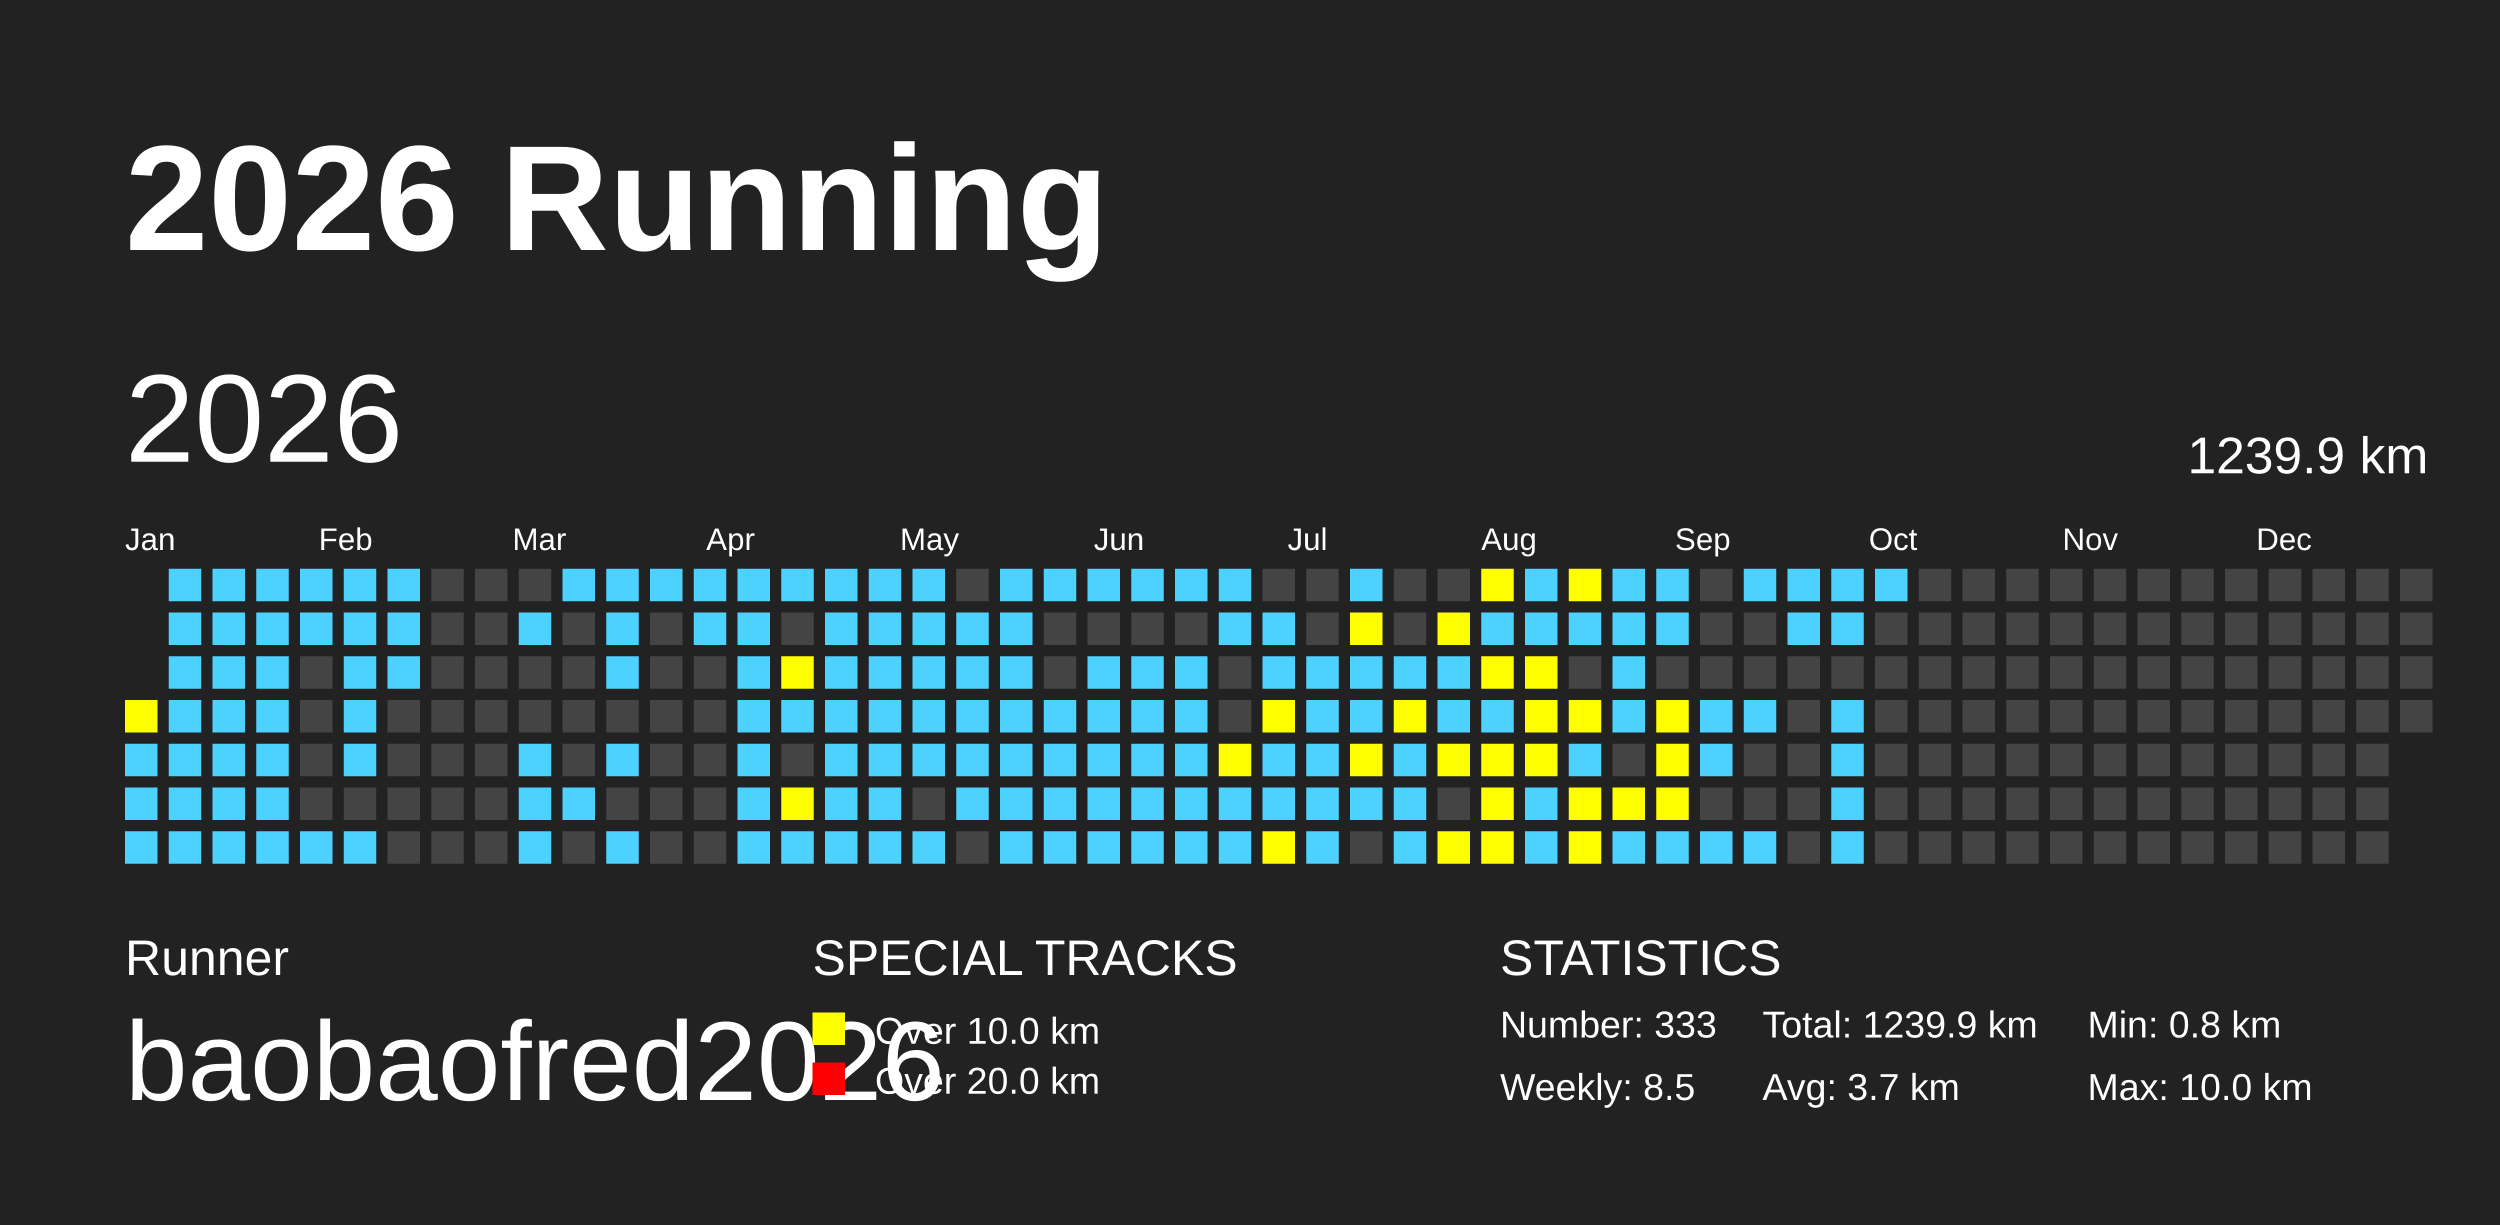
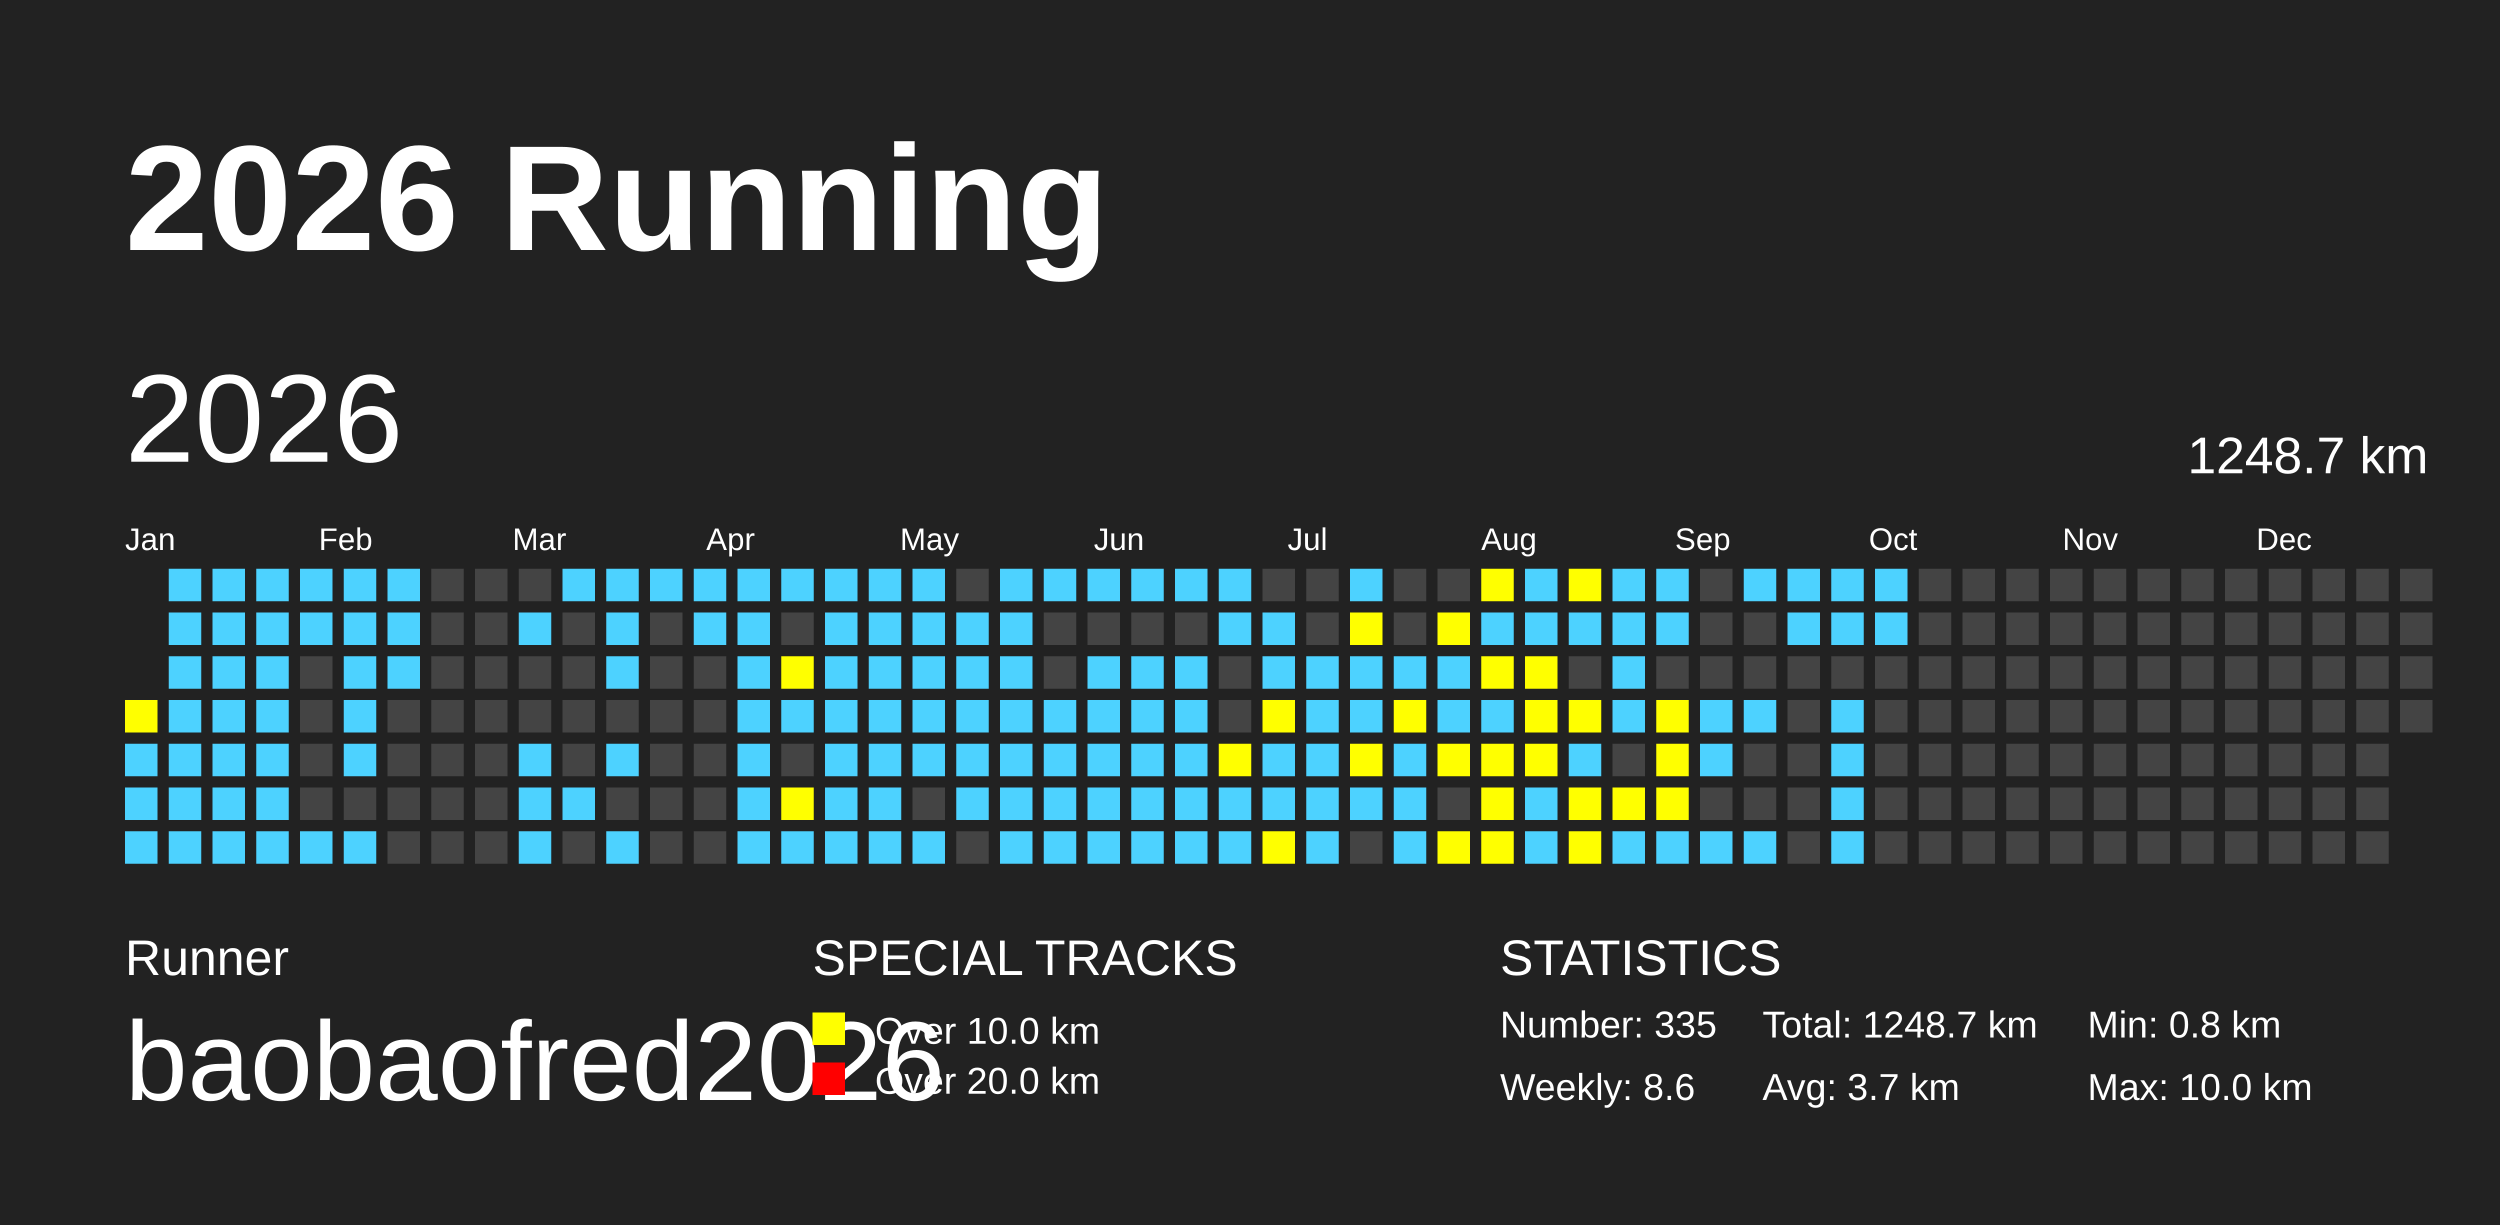
<svg xmlns="http://www.w3.org/2000/svg" baseProfile="full" height="98mm" version="1.1" viewBox="0,0,200,98" width="200mm">
  <defs />
  <rect fill="#222222" height="98" width="200" x="0" y="0" />
  <text fill="#FFFFFF" style="font-size:12px; font-family:Arial; font-weight:bold;" x="10" y="20">2026 Running</text>
  <text fill="#FFFFFF" style="font-size:4px; font-family:Arial" x="10" y="78">Runner</text>
  <text fill="#FFFFFF" style="font-size:9px; font-family:Arial" x="10" y="88">baobaofred2026</text>
  <text fill="#FFFFFF" style="font-size:4px; font-family:Arial" x="65" y="78">SPECIAL TRACKS</text>
  <rect fill="yellow" height="2.6" width="2.6" x="65" y="81" />
  <text fill="#FFFFFF" style="font-size:3px; font-family:Arial" x="70" y="83.5">Over 10.0 km</text>
  <rect fill="red" height="2.6" width="2.6" x="65" y="85" />
  <text fill="#FFFFFF" style="font-size:3px; font-family:Arial" x="70" y="87.5">Over 20.0 km</text>
  <text fill="#FFFFFF" style="font-size:4px; font-family:Arial" x="120" y="78">STATISTICS</text>
-   <text fill="#FFFFFF" style="font-size:3px; font-family:Arial" x="120" y="83">Number: 333</text>
-   <text fill="#FFFFFF" style="font-size:3px; font-family:Arial" x="120" y="88">Weekly: 8.5</text>
-   <text fill="#FFFFFF" style="font-size:3px; font-family:Arial" x="141" y="83">Total: 1239.9 km</text>
+   <text fill="#FFFFFF" style="font-size:3px; font-family:Arial" x="120" y="83">Number: 335</text>
+   <text fill="#FFFFFF" style="font-size:3px; font-family:Arial" x="120" y="88">Weekly: 8.6</text>
+   <text fill="#FFFFFF" style="font-size:3px; font-family:Arial" x="141" y="83">Total: 1248.7 km</text>
  <text fill="#FFFFFF" style="font-size:3px; font-family:Arial" x="141" y="88">Avg: 3.7 km</text>
  <text fill="#FFFFFF" style="font-size:3px; font-family:Arial" x="167" y="83">Min: 0.8 km</text>
  <text fill="#FFFFFF" style="font-size:3px; font-family:Arial" x="167" y="88">Max: 10.0 km</text>
  <text dominant-baseline="hanging" fill="#FFFFFF" style="font-size:10.0px; font-family:Arial;" x="10" y="30">2026</text>
-   <text dominant-baseline="hanging" fill="#FFFFFF" style="font-size:4.125px; font-family:Arial;" x="175" y="35">1239.9 km</text>
+   <text dominant-baseline="hanging" fill="#FFFFFF" style="font-size:4.125px; font-family:Arial;" x="175" y="35">1248.7 km</text>
  <text fill="#FFFFFF" style="font-size:2.5px; font-family:Arial" x="10.0" y="44">Jan</text>
  <text fill="#FFFFFF" style="font-size:2.5px; font-family:Arial" x="25.5" y="44">Feb</text>
  <text fill="#FFFFFF" style="font-size:2.5px; font-family:Arial" x="41.0" y="44">Mar</text>
  <text fill="#FFFFFF" style="font-size:2.5px; font-family:Arial" x="56.5" y="44">Apr</text>
  <text fill="#FFFFFF" style="font-size:2.5px; font-family:Arial" x="72.0" y="44">May</text>
  <text fill="#FFFFFF" style="font-size:2.5px; font-family:Arial" x="87.5" y="44">Jun</text>
  <text fill="#FFFFFF" style="font-size:2.5px; font-family:Arial" x="103.0" y="44">Jul</text>
  <text fill="#FFFFFF" style="font-size:2.5px; font-family:Arial" x="118.5" y="44">Aug</text>
  <text fill="#FFFFFF" style="font-size:2.5px; font-family:Arial" x="134.0" y="44">Sep</text>
  <text fill="#FFFFFF" style="font-size:2.5px; font-family:Arial" x="149.5" y="44">Oct</text>
  <text fill="#FFFFFF" style="font-size:2.5px; font-family:Arial" x="165.0" y="44">Nov</text>
  <text fill="#FFFFFF" style="font-size:2.5px; font-family:Arial" x="180.5" y="44">Dec</text>
  <rect fill="yellow" height="2.6" width="2.6" x="10.0" y="56.0" />
  <rect fill="#4DD2FF" height="2.6" width="2.6" x="10.0" y="59.5" />
  <rect fill="#4DD2FF" height="2.6" width="2.6" x="10.0" y="63.0" />
  <rect fill="#4DD2FF" height="2.6" width="2.6" x="10.0" y="66.5" />
  <rect fill="#4DD2FF" height="2.6" width="2.6" x="13.5" y="45.5" />
  <rect fill="#4DD2FF" height="2.6" width="2.6" x="13.5" y="49.0" />
  <rect fill="#4DD2FF" height="2.6" width="2.6" x="13.5" y="52.5" />
  <rect fill="#4DD2FF" height="2.6" width="2.6" x="13.5" y="56.0" />
  <rect fill="#4DD2FF" height="2.6" width="2.6" x="13.5" y="59.5" />
  <rect fill="#4DD2FF" height="2.6" width="2.6" x="13.5" y="63.0" />
  <rect fill="#4DD2FF" height="2.6" width="2.6" x="13.5" y="66.5" />
  <rect fill="#4DD2FF" height="2.6" width="2.6" x="17.0" y="45.5" />
  <rect fill="#4DD2FF" height="2.6" width="2.6" x="17.0" y="49.0" />
  <rect fill="#4DD2FF" height="2.6" width="2.6" x="17.0" y="52.5" />
  <rect fill="#4DD2FF" height="2.6" width="2.6" x="17.0" y="56.0" />
  <rect fill="#4DD2FF" height="2.6" width="2.6" x="17.0" y="59.5" />
  <rect fill="#4DD2FF" height="2.6" width="2.6" x="17.0" y="63.0" />
  <rect fill="#4DD2FF" height="2.6" width="2.6" x="17.0" y="66.5" />
  <rect fill="#4DD2FF" height="2.6" width="2.6" x="20.5" y="45.5" />
  <rect fill="#4DD2FF" height="2.6" width="2.6" x="20.5" y="49.0" />
  <rect fill="#4DD2FF" height="2.6" width="2.6" x="20.5" y="52.5" />
  <rect fill="#4DD2FF" height="2.6" width="2.6" x="20.5" y="56.0" />
  <rect fill="#4DD2FF" height="2.6" width="2.6" x="20.5" y="59.5" />
  <rect fill="#4DD2FF" height="2.6" width="2.6" x="20.5" y="63.0" />
  <rect fill="#4DD2FF" height="2.6" width="2.6" x="20.5" y="66.5" />
  <rect fill="#4DD2FF" height="2.6" width="2.6" x="24.0" y="45.5" />
  <rect fill="#4DD2FF" height="2.6" width="2.6" x="24.0" y="49.0" />
  <rect fill="#444444" height="2.6" width="2.6" x="24.0" y="52.5" />
  <rect fill="#444444" height="2.6" width="2.6" x="24.0" y="56.0" />
  <rect fill="#444444" height="2.6" width="2.6" x="24.0" y="59.5" />
  <rect fill="#444444" height="2.6" width="2.6" x="24.0" y="63.0" />
  <rect fill="#4DD2FF" height="2.6" width="2.6" x="24.0" y="66.5" />
  <rect fill="#4DD2FF" height="2.6" width="2.6" x="27.5" y="45.5" />
  <rect fill="#4DD2FF" height="2.6" width="2.6" x="27.5" y="49.0" />
  <rect fill="#4DD2FF" height="2.6" width="2.6" x="27.5" y="52.5" />
  <rect fill="#4DD2FF" height="2.6" width="2.6" x="27.5" y="56.0" />
  <rect fill="#4DD2FF" height="2.6" width="2.6" x="27.5" y="59.5" />
  <rect fill="#444444" height="2.6" width="2.6" x="27.5" y="63.0" />
  <rect fill="#4DD2FF" height="2.6" width="2.6" x="27.5" y="66.5" />
  <rect fill="#4DD2FF" height="2.6" width="2.6" x="31.0" y="45.5" />
  <rect fill="#4DD2FF" height="2.6" width="2.6" x="31.0" y="49.0" />
  <rect fill="#4DD2FF" height="2.6" width="2.6" x="31.0" y="52.5" />
  <rect fill="#444444" height="2.6" width="2.6" x="31.0" y="56.0" />
  <rect fill="#444444" height="2.6" width="2.6" x="31.0" y="59.5" />
  <rect fill="#444444" height="2.6" width="2.6" x="31.0" y="63.0" />
  <rect fill="#444444" height="2.6" width="2.6" x="31.0" y="66.5" />
  <rect fill="#444444" height="2.6" width="2.6" x="34.5" y="45.5" />
  <rect fill="#444444" height="2.6" width="2.6" x="34.5" y="49.0" />
  <rect fill="#444444" height="2.6" width="2.6" x="34.5" y="52.5" />
  <rect fill="#444444" height="2.6" width="2.6" x="34.5" y="56.0" />
  <rect fill="#444444" height="2.6" width="2.6" x="34.5" y="59.5" />
  <rect fill="#444444" height="2.6" width="2.6" x="34.5" y="63.0" />
  <rect fill="#444444" height="2.6" width="2.6" x="34.5" y="66.5" />
  <rect fill="#444444" height="2.6" width="2.6" x="38.0" y="45.5" />
  <rect fill="#444444" height="2.6" width="2.6" x="38.0" y="49.0" />
  <rect fill="#444444" height="2.6" width="2.6" x="38.0" y="52.5" />
  <rect fill="#444444" height="2.6" width="2.6" x="38.0" y="56.0" />
  <rect fill="#444444" height="2.6" width="2.6" x="38.0" y="59.5" />
  <rect fill="#444444" height="2.6" width="2.6" x="38.0" y="63.0" />
  <rect fill="#444444" height="2.6" width="2.6" x="38.0" y="66.5" />
  <rect fill="#444444" height="2.6" width="2.6" x="41.5" y="45.5" />
  <rect fill="#4DD2FF" height="2.6" width="2.6" x="41.5" y="49.0" />
  <rect fill="#444444" height="2.6" width="2.6" x="41.5" y="52.5" />
  <rect fill="#444444" height="2.6" width="2.6" x="41.5" y="56.0" />
  <rect fill="#4DD2FF" height="2.6" width="2.6" x="41.5" y="59.5" />
  <rect fill="#4DD2FF" height="2.6" width="2.6" x="41.5" y="63.0" />
  <rect fill="#4DD2FF" height="2.6" width="2.6" x="41.5" y="66.5" />
  <rect fill="#4DD2FF" height="2.6" width="2.6" x="45.0" y="45.5" />
  <rect fill="#444444" height="2.6" width="2.6" x="45.0" y="49.0" />
  <rect fill="#444444" height="2.6" width="2.6" x="45.0" y="52.5" />
  <rect fill="#444444" height="2.6" width="2.6" x="45.0" y="56.0" />
  <rect fill="#444444" height="2.6" width="2.6" x="45.0" y="59.5" />
  <rect fill="#4DD2FF" height="2.6" width="2.6" x="45.0" y="63.0" />
  <rect fill="#444444" height="2.6" width="2.6" x="45.0" y="66.5" />
  <rect fill="#4DD2FF" height="2.6" width="2.6" x="48.5" y="45.5" />
  <rect fill="#4DD2FF" height="2.6" width="2.6" x="48.5" y="49.0" />
  <rect fill="#4DD2FF" height="2.6" width="2.6" x="48.5" y="52.5" />
  <rect fill="#444444" height="2.6" width="2.6" x="48.5" y="56.0" />
  <rect fill="#4DD2FF" height="2.6" width="2.6" x="48.5" y="59.5" />
  <rect fill="#444444" height="2.6" width="2.6" x="48.5" y="63.0" />
  <rect fill="#4DD2FF" height="2.6" width="2.6" x="48.5" y="66.5" />
  <rect fill="#4DD2FF" height="2.6" width="2.6" x="52.0" y="45.5" />
  <rect fill="#444444" height="2.6" width="2.6" x="52.0" y="49.0" />
  <rect fill="#444444" height="2.6" width="2.6" x="52.0" y="52.5" />
  <rect fill="#444444" height="2.6" width="2.6" x="52.0" y="56.0" />
  <rect fill="#444444" height="2.6" width="2.6" x="52.0" y="59.5" />
  <rect fill="#444444" height="2.6" width="2.6" x="52.0" y="63.0" />
  <rect fill="#444444" height="2.6" width="2.6" x="52.0" y="66.5" />
  <rect fill="#4DD2FF" height="2.6" width="2.6" x="55.5" y="45.5" />
  <rect fill="#4DD2FF" height="2.6" width="2.6" x="55.5" y="49.0" />
  <rect fill="#444444" height="2.6" width="2.6" x="55.5" y="52.5" />
  <rect fill="#444444" height="2.6" width="2.6" x="55.5" y="56.0" />
  <rect fill="#444444" height="2.6" width="2.6" x="55.5" y="59.5" />
  <rect fill="#444444" height="2.6" width="2.6" x="55.5" y="63.0" />
  <rect fill="#444444" height="2.6" width="2.6" x="55.5" y="66.5" />
  <rect fill="#4DD2FF" height="2.6" width="2.6" x="59.0" y="45.5" />
  <rect fill="#4DD2FF" height="2.6" width="2.6" x="59.0" y="49.0" />
  <rect fill="#4DD2FF" height="2.6" width="2.6" x="59.0" y="52.5" />
  <rect fill="#4DD2FF" height="2.6" width="2.6" x="59.0" y="56.0" />
  <rect fill="#4DD2FF" height="2.6" width="2.6" x="59.0" y="59.5" />
  <rect fill="#4DD2FF" height="2.6" width="2.6" x="59.0" y="63.0" />
  <rect fill="#4DD2FF" height="2.6" width="2.6" x="59.0" y="66.5" />
  <rect fill="#4DD2FF" height="2.6" width="2.6" x="62.5" y="45.5" />
  <rect fill="#444444" height="2.6" width="2.6" x="62.5" y="49.0" />
  <rect fill="yellow" height="2.6" width="2.6" x="62.5" y="52.5" />
  <rect fill="#4DD2FF" height="2.6" width="2.6" x="62.5" y="56.0" />
  <rect fill="#444444" height="2.6" width="2.6" x="62.5" y="59.5" />
  <rect fill="yellow" height="2.6" width="2.6" x="62.5" y="63.0" />
  <rect fill="#4DD2FF" height="2.6" width="2.6" x="62.5" y="66.5" />
  <rect fill="#4DD2FF" height="2.6" width="2.6" x="66.0" y="45.5" />
  <rect fill="#4DD2FF" height="2.6" width="2.6" x="66.0" y="49.0" />
  <rect fill="#4DD2FF" height="2.6" width="2.6" x="66.0" y="52.5" />
  <rect fill="#4DD2FF" height="2.6" width="2.6" x="66.0" y="56.0" />
  <rect fill="#4DD2FF" height="2.6" width="2.6" x="66.0" y="59.5" />
  <rect fill="#4DD2FF" height="2.6" width="2.6" x="66.0" y="63.0" />
  <rect fill="#4DD2FF" height="2.6" width="2.6" x="66.0" y="66.5" />
  <rect fill="#4DD2FF" height="2.6" width="2.6" x="69.5" y="45.5" />
  <rect fill="#4DD2FF" height="2.6" width="2.6" x="69.5" y="49.0" />
  <rect fill="#4DD2FF" height="2.6" width="2.6" x="69.5" y="52.5" />
  <rect fill="#4DD2FF" height="2.6" width="2.6" x="69.5" y="56.0" />
  <rect fill="#4DD2FF" height="2.6" width="2.6" x="69.5" y="59.5" />
  <rect fill="#4DD2FF" height="2.6" width="2.6" x="69.5" y="63.0" />
  <rect fill="#4DD2FF" height="2.6" width="2.6" x="69.5" y="66.5" />
  <rect fill="#4DD2FF" height="2.6" width="2.6" x="73.0" y="45.5" />
  <rect fill="#4DD2FF" height="2.6" width="2.6" x="73.0" y="49.0" />
  <rect fill="#4DD2FF" height="2.6" width="2.6" x="73.0" y="52.5" />
  <rect fill="#4DD2FF" height="2.6" width="2.6" x="73.0" y="56.0" />
  <rect fill="#4DD2FF" height="2.6" width="2.6" x="73.0" y="59.5" />
  <rect fill="#444444" height="2.6" width="2.6" x="73.0" y="63.0" />
  <rect fill="#4DD2FF" height="2.6" width="2.6" x="73.0" y="66.5" />
  <rect fill="#444444" height="2.6" width="2.6" x="76.5" y="45.5" />
  <rect fill="#4DD2FF" height="2.6" width="2.6" x="76.5" y="49.0" />
  <rect fill="#4DD2FF" height="2.6" width="2.6" x="76.5" y="52.5" />
  <rect fill="#4DD2FF" height="2.6" width="2.6" x="76.5" y="56.0" />
  <rect fill="#4DD2FF" height="2.6" width="2.6" x="76.5" y="59.5" />
  <rect fill="#4DD2FF" height="2.6" width="2.6" x="76.5" y="63.0" />
  <rect fill="#444444" height="2.6" width="2.6" x="76.5" y="66.5" />
  <rect fill="#4DD2FF" height="2.6" width="2.6" x="80.0" y="45.5" />
  <rect fill="#4DD2FF" height="2.6" width="2.6" x="80.0" y="49.0" />
  <rect fill="#4DD2FF" height="2.6" width="2.6" x="80.0" y="52.5" />
  <rect fill="#4DD2FF" height="2.6" width="2.6" x="80.0" y="56.0" />
  <rect fill="#4DD2FF" height="2.6" width="2.6" x="80.0" y="59.5" />
  <rect fill="#4DD2FF" height="2.6" width="2.6" x="80.0" y="63.0" />
  <rect fill="#4DD2FF" height="2.6" width="2.6" x="80.0" y="66.5" />
  <rect fill="#4DD2FF" height="2.6" width="2.6" x="83.5" y="45.5" />
  <rect fill="#444444" height="2.6" width="2.6" x="83.5" y="49.0" />
  <rect fill="#444444" height="2.6" width="2.6" x="83.5" y="52.5" />
  <rect fill="#4DD2FF" height="2.6" width="2.6" x="83.5" y="56.0" />
  <rect fill="#4DD2FF" height="2.6" width="2.6" x="83.5" y="59.5" />
  <rect fill="#4DD2FF" height="2.6" width="2.6" x="83.5" y="63.0" />
  <rect fill="#4DD2FF" height="2.6" width="2.6" x="83.5" y="66.5" />
  <rect fill="#4DD2FF" height="2.6" width="2.6" x="87.0" y="45.5" />
  <rect fill="#444444" height="2.6" width="2.6" x="87.0" y="49.0" />
  <rect fill="#4DD2FF" height="2.6" width="2.6" x="87.0" y="52.5" />
  <rect fill="#4DD2FF" height="2.6" width="2.6" x="87.0" y="56.0" />
  <rect fill="#4DD2FF" height="2.6" width="2.6" x="87.0" y="59.5" />
  <rect fill="#4DD2FF" height="2.6" width="2.6" x="87.0" y="63.0" />
  <rect fill="#4DD2FF" height="2.6" width="2.6" x="87.0" y="66.5" />
  <rect fill="#4DD2FF" height="2.6" width="2.6" x="90.5" y="45.5" />
  <rect fill="#444444" height="2.6" width="2.6" x="90.5" y="49.0" />
  <rect fill="#4DD2FF" height="2.6" width="2.6" x="90.5" y="52.5" />
  <rect fill="#4DD2FF" height="2.6" width="2.6" x="90.5" y="56.0" />
  <rect fill="#4DD2FF" height="2.6" width="2.6" x="90.5" y="59.5" />
  <rect fill="#4DD2FF" height="2.6" width="2.6" x="90.5" y="63.0" />
  <rect fill="#4DD2FF" height="2.6" width="2.6" x="90.5" y="66.5" />
  <rect fill="#4DD2FF" height="2.6" width="2.6" x="94.0" y="45.5" />
  <rect fill="#444444" height="2.6" width="2.6" x="94.0" y="49.0" />
  <rect fill="#4DD2FF" height="2.6" width="2.6" x="94.0" y="52.5" />
  <rect fill="#4DD2FF" height="2.6" width="2.6" x="94.0" y="56.0" />
  <rect fill="#4DD2FF" height="2.6" width="2.6" x="94.0" y="59.5" />
  <rect fill="#4DD2FF" height="2.6" width="2.6" x="94.0" y="63.0" />
  <rect fill="#4DD2FF" height="2.6" width="2.6" x="94.0" y="66.5" />
  <rect fill="#4DD2FF" height="2.6" width="2.6" x="97.5" y="45.5" />
  <rect fill="#4DD2FF" height="2.6" width="2.6" x="97.5" y="49.0" />
  <rect fill="#444444" height="2.6" width="2.6" x="97.5" y="52.5" />
  <rect fill="#444444" height="2.6" width="2.6" x="97.5" y="56.0" />
  <rect fill="yellow" height="2.6" width="2.6" x="97.5" y="59.5" />
  <rect fill="#4DD2FF" height="2.6" width="2.6" x="97.5" y="63.0" />
  <rect fill="#4DD2FF" height="2.6" width="2.6" x="97.5" y="66.5" />
  <rect fill="#444444" height="2.6" width="2.6" x="101.0" y="45.5" />
  <rect fill="#4DD2FF" height="2.6" width="2.6" x="101.0" y="49.0" />
  <rect fill="#4DD2FF" height="2.6" width="2.6" x="101.0" y="52.5" />
  <rect fill="yellow" height="2.6" width="2.6" x="101.0" y="56.0" />
  <rect fill="#4DD2FF" height="2.6" width="2.6" x="101.0" y="59.5" />
  <rect fill="#4DD2FF" height="2.6" width="2.6" x="101.0" y="63.0" />
  <rect fill="yellow" height="2.6" width="2.6" x="101.0" y="66.5" />
  <rect fill="#444444" height="2.6" width="2.6" x="104.5" y="45.5" />
  <rect fill="#444444" height="2.6" width="2.6" x="104.5" y="49.0" />
  <rect fill="#4DD2FF" height="2.6" width="2.6" x="104.5" y="52.5" />
  <rect fill="#4DD2FF" height="2.6" width="2.6" x="104.5" y="56.0" />
  <rect fill="#4DD2FF" height="2.6" width="2.6" x="104.5" y="59.5" />
  <rect fill="#4DD2FF" height="2.6" width="2.6" x="104.5" y="63.0" />
  <rect fill="#4DD2FF" height="2.6" width="2.6" x="104.5" y="66.5" />
  <rect fill="#4DD2FF" height="2.6" width="2.6" x="108.0" y="45.5" />
  <rect fill="yellow" height="2.6" width="2.6" x="108.0" y="49.0" />
  <rect fill="#4DD2FF" height="2.6" width="2.6" x="108.0" y="52.5" />
  <rect fill="#4DD2FF" height="2.6" width="2.6" x="108.0" y="56.0" />
  <rect fill="yellow" height="2.6" width="2.6" x="108.0" y="59.5" />
  <rect fill="#4DD2FF" height="2.6" width="2.6" x="108.0" y="63.0" />
  <rect fill="#444444" height="2.6" width="2.6" x="108.0" y="66.5" />
  <rect fill="#444444" height="2.6" width="2.6" x="111.5" y="45.5" />
  <rect fill="#444444" height="2.6" width="2.6" x="111.5" y="49.0" />
  <rect fill="#4DD2FF" height="2.6" width="2.6" x="111.5" y="52.5" />
  <rect fill="yellow" height="2.6" width="2.6" x="111.5" y="56.0" />
  <rect fill="#4DD2FF" height="2.6" width="2.6" x="111.5" y="59.5" />
  <rect fill="#4DD2FF" height="2.6" width="2.6" x="111.5" y="63.0" />
  <rect fill="#4DD2FF" height="2.6" width="2.6" x="111.5" y="66.5" />
  <rect fill="#444444" height="2.6" width="2.6" x="115.0" y="45.5" />
  <rect fill="yellow" height="2.6" width="2.6" x="115.0" y="49.0" />
  <rect fill="#4DD2FF" height="2.6" width="2.6" x="115.0" y="52.5" />
  <rect fill="#4DD2FF" height="2.6" width="2.6" x="115.0" y="56.0" />
  <rect fill="yellow" height="2.6" width="2.6" x="115.0" y="59.5" />
  <rect fill="#444444" height="2.6" width="2.6" x="115.0" y="63.0" />
  <rect fill="yellow" height="2.6" width="2.6" x="115.0" y="66.5" />
  <rect fill="yellow" height="2.6" width="2.6" x="118.5" y="45.5" />
  <rect fill="#4DD2FF" height="2.6" width="2.6" x="118.5" y="49.0" />
  <rect fill="yellow" height="2.6" width="2.6" x="118.5" y="52.5" />
  <rect fill="#4DD2FF" height="2.6" width="2.6" x="118.5" y="56.0" />
  <rect fill="yellow" height="2.6" width="2.6" x="118.5" y="59.5" />
  <rect fill="yellow" height="2.6" width="2.6" x="118.5" y="63.0" />
  <rect fill="yellow" height="2.6" width="2.6" x="118.5" y="66.5" />
  <rect fill="#4DD2FF" height="2.6" width="2.6" x="122.0" y="45.5" />
  <rect fill="#4DD2FF" height="2.6" width="2.6" x="122.0" y="49.0" />
  <rect fill="yellow" height="2.6" width="2.6" x="122.0" y="52.5" />
  <rect fill="yellow" height="2.6" width="2.6" x="122.0" y="56.0" />
  <rect fill="yellow" height="2.6" width="2.6" x="122.0" y="59.5" />
  <rect fill="#4DD2FF" height="2.6" width="2.6" x="122.0" y="63.0" />
  <rect fill="#4DD2FF" height="2.6" width="2.6" x="122.0" y="66.5" />
  <rect fill="yellow" height="2.6" width="2.6" x="125.5" y="45.5" />
  <rect fill="#4DD2FF" height="2.6" width="2.6" x="125.5" y="49.0" />
  <rect fill="#444444" height="2.6" width="2.6" x="125.5" y="52.5" />
  <rect fill="yellow" height="2.6" width="2.6" x="125.5" y="56.0" />
  <rect fill="#4DD2FF" height="2.6" width="2.6" x="125.5" y="59.5" />
  <rect fill="yellow" height="2.6" width="2.6" x="125.5" y="63.0" />
  <rect fill="yellow" height="2.6" width="2.6" x="125.5" y="66.5" />
  <rect fill="#4DD2FF" height="2.6" width="2.6" x="129.0" y="45.5" />
  <rect fill="#4DD2FF" height="2.6" width="2.6" x="129.0" y="49.0" />
  <rect fill="#4DD2FF" height="2.6" width="2.6" x="129.0" y="52.5" />
  <rect fill="#4DD2FF" height="2.6" width="2.6" x="129.0" y="56.0" />
  <rect fill="#444444" height="2.6" width="2.6" x="129.0" y="59.5" />
  <rect fill="yellow" height="2.6" width="2.6" x="129.0" y="63.0" />
  <rect fill="#4DD2FF" height="2.6" width="2.6" x="129.0" y="66.5" />
  <rect fill="#4DD2FF" height="2.6" width="2.6" x="132.5" y="45.5" />
  <rect fill="#4DD2FF" height="2.6" width="2.6" x="132.5" y="49.0" />
  <rect fill="#444444" height="2.6" width="2.6" x="132.5" y="52.5" />
  <rect fill="yellow" height="2.6" width="2.6" x="132.5" y="56.0" />
  <rect fill="yellow" height="2.6" width="2.6" x="132.5" y="59.5" />
  <rect fill="yellow" height="2.6" width="2.6" x="132.5" y="63.0" />
  <rect fill="#4DD2FF" height="2.6" width="2.6" x="132.5" y="66.5" />
  <rect fill="#444444" height="2.6" width="2.6" x="136.0" y="45.5" />
  <rect fill="#444444" height="2.6" width="2.6" x="136.0" y="49.0" />
  <rect fill="#444444" height="2.6" width="2.6" x="136.0" y="52.5" />
  <rect fill="#4DD2FF" height="2.6" width="2.6" x="136.0" y="56.0" />
  <rect fill="#4DD2FF" height="2.6" width="2.6" x="136.0" y="59.5" />
  <rect fill="#444444" height="2.6" width="2.6" x="136.0" y="63.0" />
  <rect fill="#4DD2FF" height="2.6" width="2.6" x="136.0" y="66.5" />
  <rect fill="#4DD2FF" height="2.6" width="2.6" x="139.5" y="45.5" />
  <rect fill="#444444" height="2.6" width="2.6" x="139.5" y="49.0" />
  <rect fill="#444444" height="2.6" width="2.6" x="139.5" y="52.5" />
  <rect fill="#4DD2FF" height="2.6" width="2.6" x="139.5" y="56.0" />
  <rect fill="#444444" height="2.6" width="2.6" x="139.5" y="59.5" />
  <rect fill="#444444" height="2.6" width="2.6" x="139.5" y="63.0" />
  <rect fill="#4DD2FF" height="2.6" width="2.6" x="139.5" y="66.5" />
  <rect fill="#4DD2FF" height="2.6" width="2.6" x="143.0" y="45.5" />
  <rect fill="#4DD2FF" height="2.6" width="2.6" x="143.0" y="49.0" />
  <rect fill="#444444" height="2.6" width="2.6" x="143.0" y="52.5" />
  <rect fill="#444444" height="2.6" width="2.6" x="143.0" y="56.0" />
  <rect fill="#444444" height="2.6" width="2.6" x="143.0" y="59.5" />
  <rect fill="#444444" height="2.6" width="2.6" x="143.0" y="63.0" />
  <rect fill="#444444" height="2.6" width="2.6" x="143.0" y="66.5" />
  <rect fill="#4DD2FF" height="2.6" width="2.6" x="146.5" y="45.5" />
  <rect fill="#4DD2FF" height="2.6" width="2.6" x="146.5" y="49.0" />
  <rect fill="#444444" height="2.6" width="2.6" x="146.5" y="52.5" />
  <rect fill="#4DD2FF" height="2.6" width="2.6" x="146.5" y="56.0" />
  <rect fill="#4DD2FF" height="2.6" width="2.6" x="146.5" y="59.5" />
  <rect fill="#4DD2FF" height="2.6" width="2.6" x="146.5" y="63.0" />
  <rect fill="#4DD2FF" height="2.6" width="2.6" x="146.5" y="66.5" />
  <rect fill="#4DD2FF" height="2.6" width="2.6" x="150.0" y="45.5" />
-   <rect fill="#444444" height="2.6" width="2.6" x="150.0" y="49.0" />
+   <rect fill="#4DD2FF" height="2.6" width="2.6" x="150.0" y="49.0" />
  <rect fill="#444444" height="2.6" width="2.6" x="150.0" y="52.5" />
  <rect fill="#444444" height="2.6" width="2.6" x="150.0" y="56.0" />
  <rect fill="#444444" height="2.6" width="2.6" x="150.0" y="59.5" />
  <rect fill="#444444" height="2.6" width="2.6" x="150.0" y="63.0" />
  <rect fill="#444444" height="2.6" width="2.6" x="150.0" y="66.5" />
  <rect fill="#444444" height="2.6" width="2.6" x="153.5" y="45.5" />
  <rect fill="#444444" height="2.6" width="2.6" x="153.5" y="49.0" />
  <rect fill="#444444" height="2.6" width="2.6" x="153.5" y="52.5" />
  <rect fill="#444444" height="2.6" width="2.6" x="153.5" y="56.0" />
  <rect fill="#444444" height="2.6" width="2.6" x="153.5" y="59.5" />
  <rect fill="#444444" height="2.6" width="2.6" x="153.5" y="63.0" />
  <rect fill="#444444" height="2.6" width="2.6" x="153.5" y="66.5" />
  <rect fill="#444444" height="2.6" width="2.6" x="157.0" y="45.5" />
  <rect fill="#444444" height="2.6" width="2.6" x="157.0" y="49.0" />
  <rect fill="#444444" height="2.6" width="2.6" x="157.0" y="52.5" />
  <rect fill="#444444" height="2.6" width="2.6" x="157.0" y="56.0" />
  <rect fill="#444444" height="2.6" width="2.6" x="157.0" y="59.5" />
  <rect fill="#444444" height="2.6" width="2.6" x="157.0" y="63.0" />
  <rect fill="#444444" height="2.6" width="2.6" x="157.0" y="66.5" />
  <rect fill="#444444" height="2.6" width="2.6" x="160.5" y="45.5" />
  <rect fill="#444444" height="2.6" width="2.6" x="160.5" y="49.0" />
  <rect fill="#444444" height="2.6" width="2.6" x="160.5" y="52.5" />
  <rect fill="#444444" height="2.6" width="2.6" x="160.5" y="56.0" />
  <rect fill="#444444" height="2.6" width="2.6" x="160.5" y="59.5" />
  <rect fill="#444444" height="2.6" width="2.6" x="160.5" y="63.0" />
  <rect fill="#444444" height="2.6" width="2.6" x="160.5" y="66.5" />
  <rect fill="#444444" height="2.6" width="2.6" x="164.0" y="45.5" />
  <rect fill="#444444" height="2.6" width="2.6" x="164.0" y="49.0" />
  <rect fill="#444444" height="2.6" width="2.6" x="164.0" y="52.5" />
  <rect fill="#444444" height="2.6" width="2.6" x="164.0" y="56.0" />
  <rect fill="#444444" height="2.6" width="2.6" x="164.0" y="59.5" />
  <rect fill="#444444" height="2.6" width="2.6" x="164.0" y="63.0" />
  <rect fill="#444444" height="2.6" width="2.6" x="164.0" y="66.5" />
  <rect fill="#444444" height="2.6" width="2.6" x="167.5" y="45.5" />
  <rect fill="#444444" height="2.6" width="2.6" x="167.5" y="49.0" />
  <rect fill="#444444" height="2.6" width="2.6" x="167.5" y="52.5" />
  <rect fill="#444444" height="2.6" width="2.6" x="167.5" y="56.0" />
  <rect fill="#444444" height="2.6" width="2.6" x="167.5" y="59.5" />
  <rect fill="#444444" height="2.6" width="2.6" x="167.5" y="63.0" />
  <rect fill="#444444" height="2.6" width="2.6" x="167.5" y="66.5" />
  <rect fill="#444444" height="2.6" width="2.6" x="171.0" y="45.5" />
  <rect fill="#444444" height="2.6" width="2.6" x="171.0" y="49.0" />
  <rect fill="#444444" height="2.6" width="2.6" x="171.0" y="52.5" />
  <rect fill="#444444" height="2.6" width="2.6" x="171.0" y="56.0" />
  <rect fill="#444444" height="2.6" width="2.6" x="171.0" y="59.5" />
  <rect fill="#444444" height="2.6" width="2.6" x="171.0" y="63.0" />
  <rect fill="#444444" height="2.6" width="2.6" x="171.0" y="66.5" />
  <rect fill="#444444" height="2.6" width="2.6" x="174.5" y="45.5" />
  <rect fill="#444444" height="2.6" width="2.6" x="174.5" y="49.0" />
  <rect fill="#444444" height="2.6" width="2.6" x="174.5" y="52.5" />
  <rect fill="#444444" height="2.6" width="2.6" x="174.5" y="56.0" />
  <rect fill="#444444" height="2.6" width="2.6" x="174.5" y="59.5" />
  <rect fill="#444444" height="2.6" width="2.6" x="174.5" y="63.0" />
  <rect fill="#444444" height="2.6" width="2.6" x="174.5" y="66.5" />
  <rect fill="#444444" height="2.6" width="2.6" x="178.0" y="45.5" />
  <rect fill="#444444" height="2.6" width="2.6" x="178.0" y="49.0" />
  <rect fill="#444444" height="2.6" width="2.6" x="178.0" y="52.5" />
  <rect fill="#444444" height="2.6" width="2.6" x="178.0" y="56.0" />
  <rect fill="#444444" height="2.6" width="2.6" x="178.0" y="59.5" />
  <rect fill="#444444" height="2.6" width="2.6" x="178.0" y="63.0" />
  <rect fill="#444444" height="2.6" width="2.6" x="178.0" y="66.5" />
  <rect fill="#444444" height="2.6" width="2.6" x="181.5" y="45.5" />
  <rect fill="#444444" height="2.6" width="2.6" x="181.5" y="49.0" />
  <rect fill="#444444" height="2.6" width="2.6" x="181.5" y="52.5" />
  <rect fill="#444444" height="2.6" width="2.6" x="181.5" y="56.0" />
  <rect fill="#444444" height="2.6" width="2.6" x="181.5" y="59.5" />
  <rect fill="#444444" height="2.6" width="2.6" x="181.5" y="63.0" />
  <rect fill="#444444" height="2.6" width="2.6" x="181.5" y="66.5" />
  <rect fill="#444444" height="2.6" width="2.6" x="185.0" y="45.5" />
  <rect fill="#444444" height="2.6" width="2.6" x="185.0" y="49.0" />
  <rect fill="#444444" height="2.6" width="2.6" x="185.0" y="52.5" />
  <rect fill="#444444" height="2.6" width="2.6" x="185.0" y="56.0" />
  <rect fill="#444444" height="2.6" width="2.6" x="185.0" y="59.5" />
  <rect fill="#444444" height="2.6" width="2.6" x="185.0" y="63.0" />
  <rect fill="#444444" height="2.6" width="2.6" x="185.0" y="66.5" />
  <rect fill="#444444" height="2.6" width="2.6" x="188.5" y="45.5" />
  <rect fill="#444444" height="2.6" width="2.6" x="188.5" y="49.0" />
  <rect fill="#444444" height="2.6" width="2.6" x="188.5" y="52.5" />
  <rect fill="#444444" height="2.6" width="2.6" x="188.5" y="56.0" />
  <rect fill="#444444" height="2.6" width="2.6" x="188.5" y="59.5" />
  <rect fill="#444444" height="2.6" width="2.6" x="188.5" y="63.0" />
  <rect fill="#444444" height="2.6" width="2.6" x="188.5" y="66.5" />
  <rect fill="#444444" height="2.6" width="2.6" x="192.0" y="45.5" />
  <rect fill="#444444" height="2.6" width="2.6" x="192.0" y="49.0" />
  <rect fill="#444444" height="2.6" width="2.6" x="192.0" y="52.5" />
  <rect fill="#444444" height="2.6" width="2.6" x="192.0" y="56.0" />
</svg>
